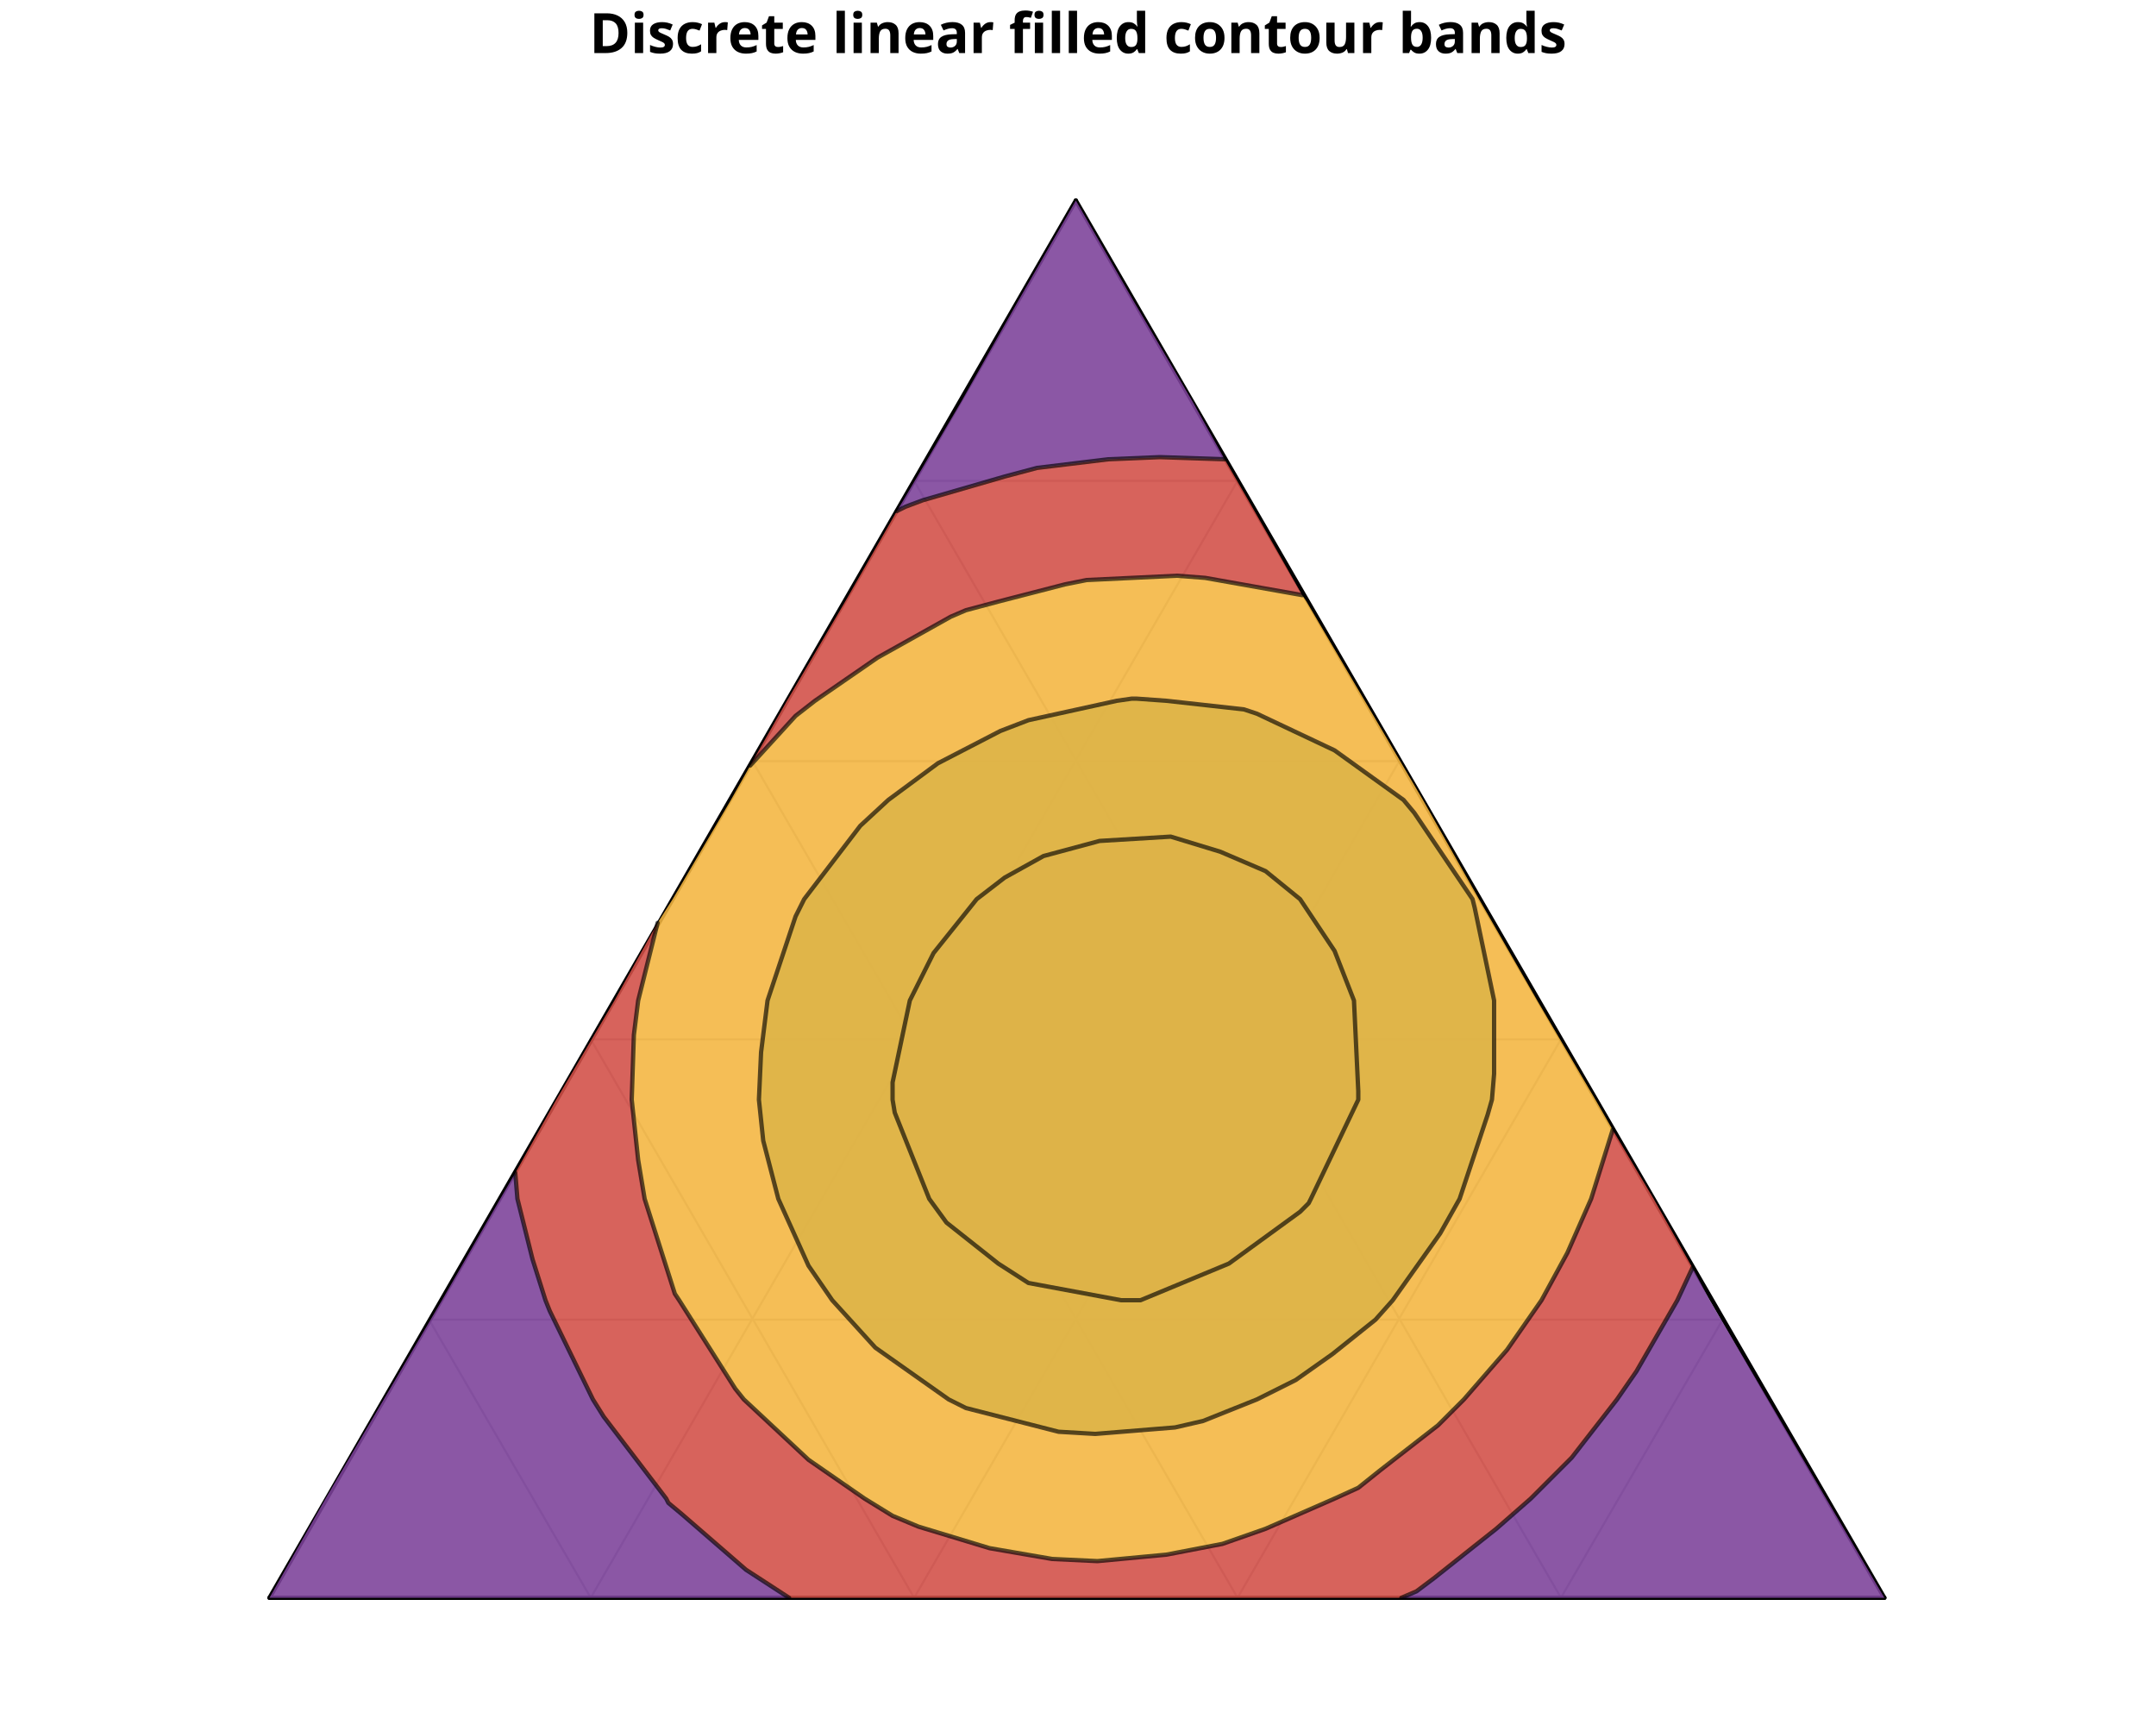
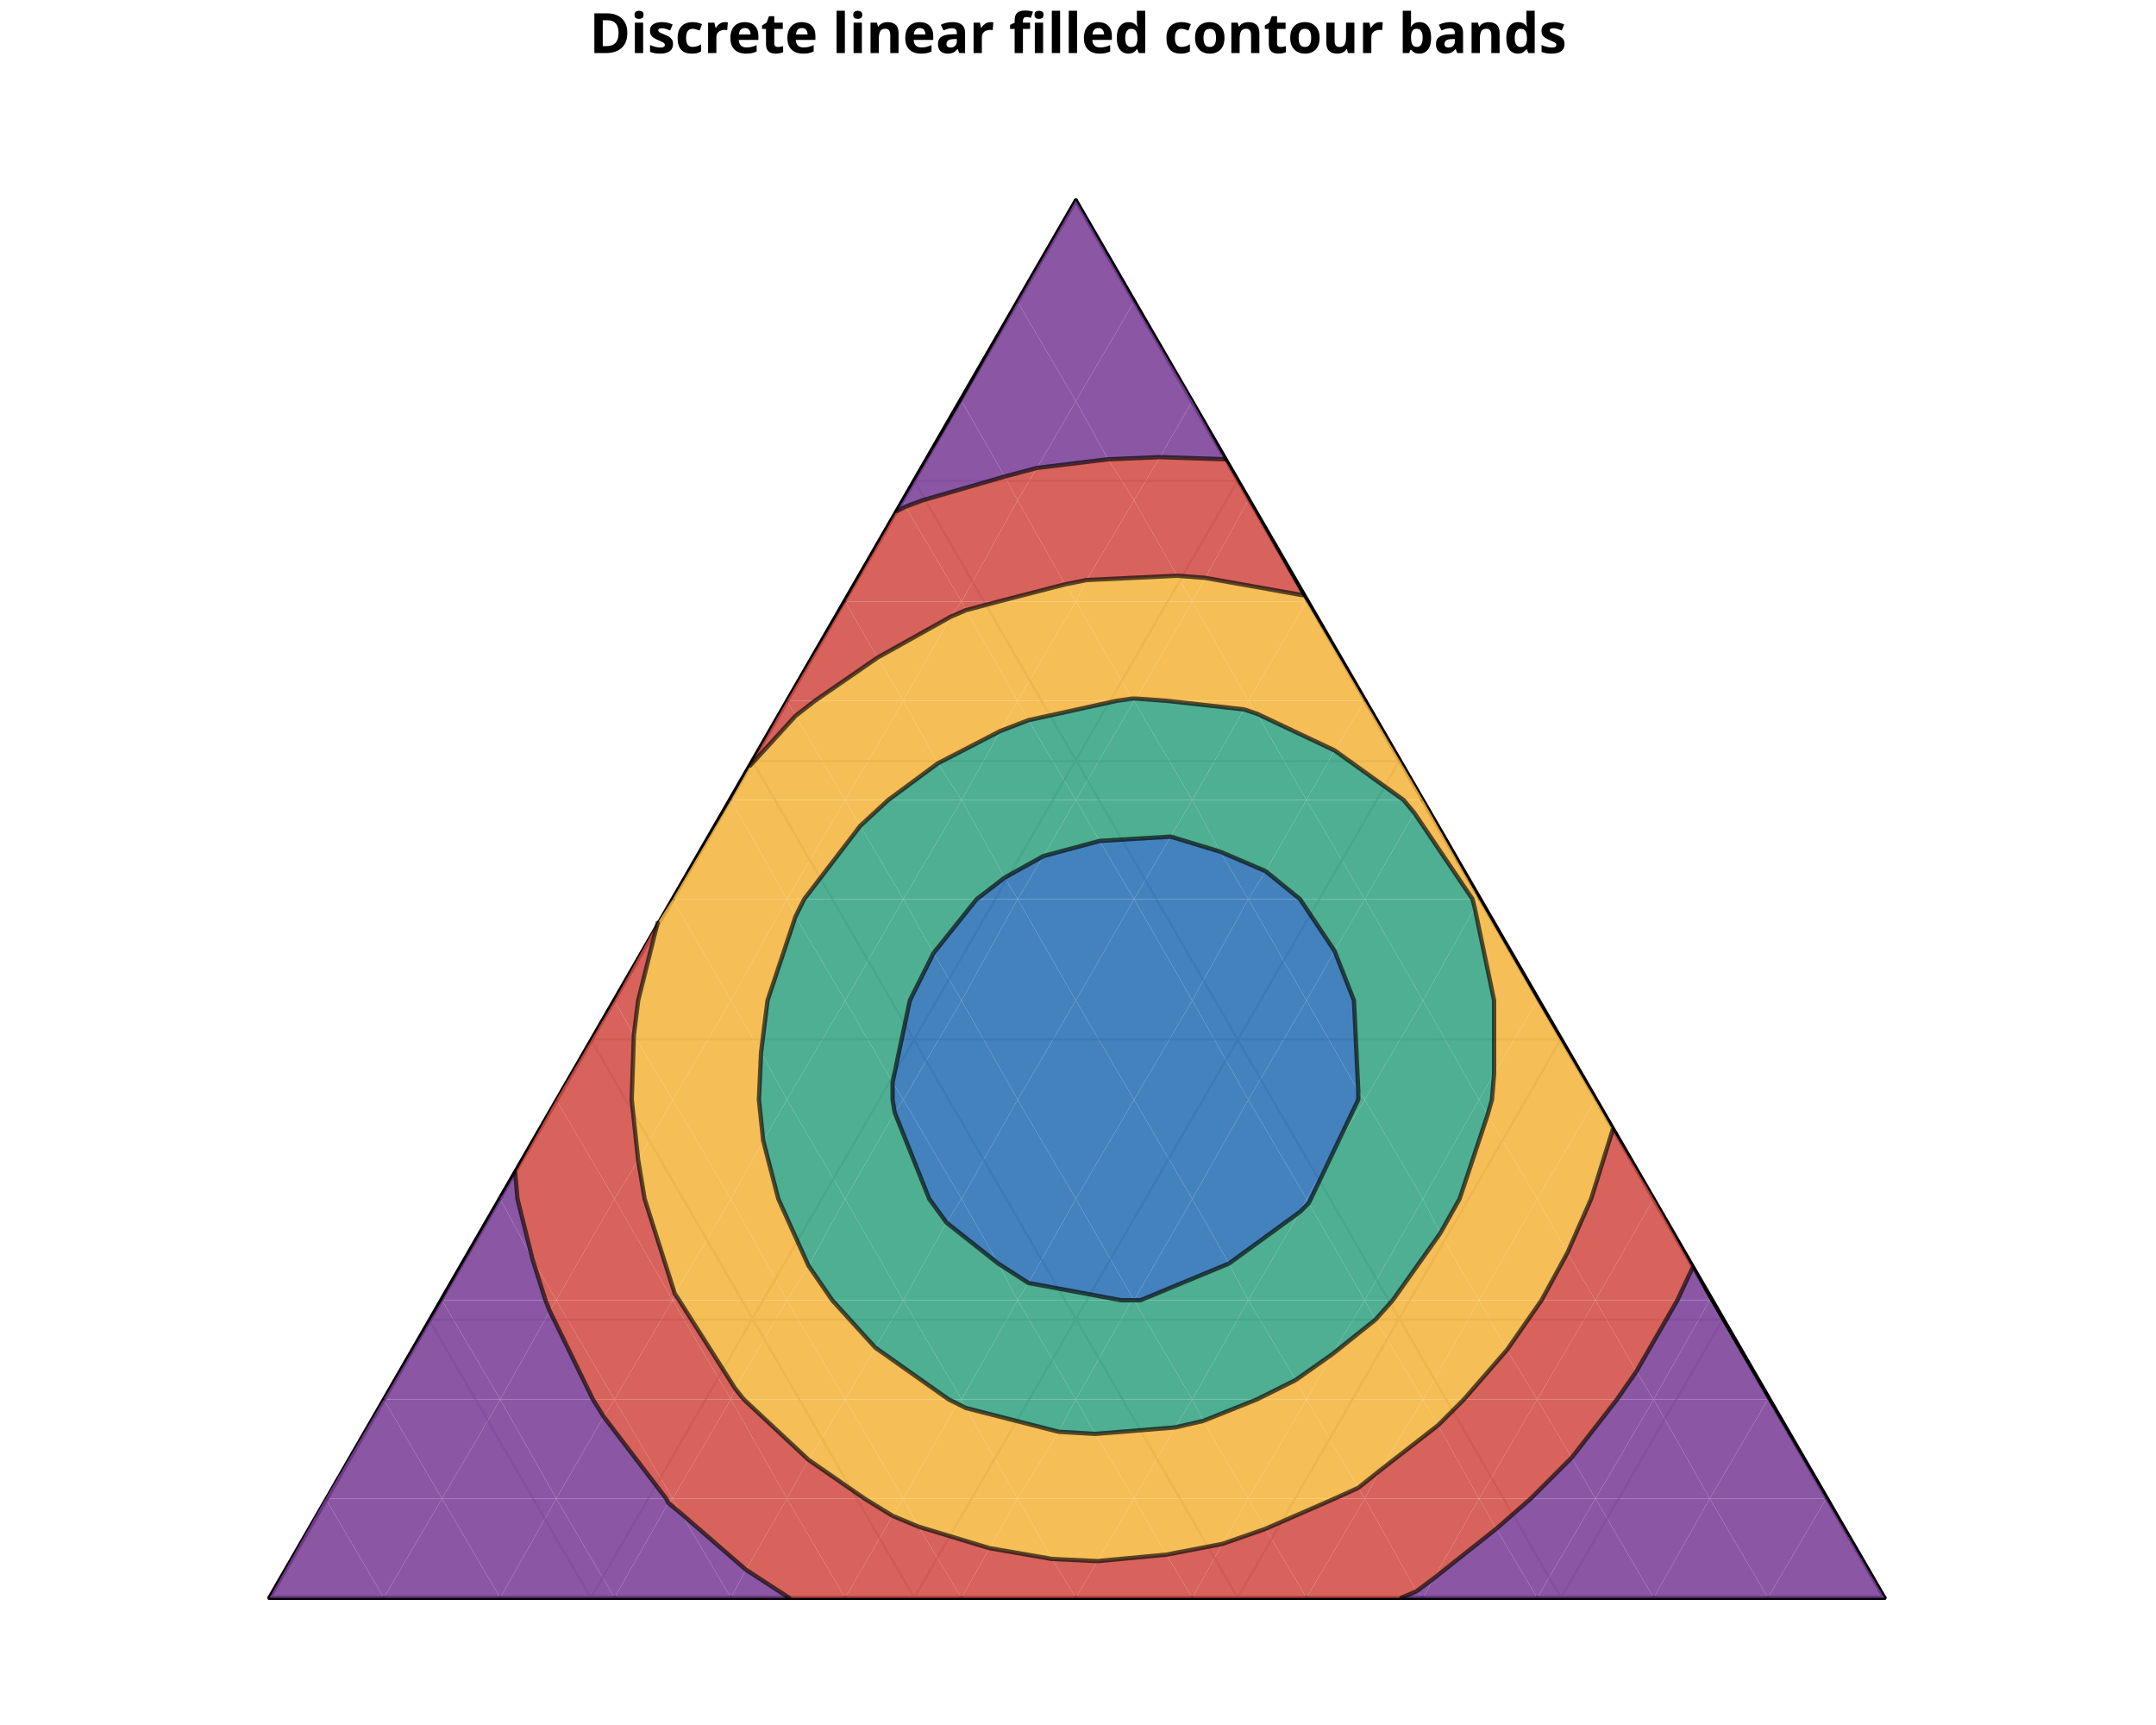
<svg xmlns="http://www.w3.org/2000/svg" width="1000" height="800" viewBox="0 0 1000 800">
  <g id="ternary-geometry" shape-rendering="geometricPrecision" stroke-linecap="round" stroke-linejoin="round">
    <rect x="0" y="0" width="1000" height="800" opacity="1" fill="#FFFFFF" stroke="none" />
    <polyline fill="none" opacity="1" stroke="#B9BEC6" stroke-width="1" points="199,612 799,612 " />
    <polyline fill="none" opacity="1" stroke="#B9BEC6" stroke-width="1" points="274,482 724,482 " />
    <polyline fill="none" opacity="1" stroke="#B9BEC6" stroke-width="1" points="349,353 649,353 " />
    <polyline fill="none" opacity="1" stroke="#B9BEC6" stroke-width="1" points="424,223 574,223 " />
    <polyline fill="none" opacity="1" stroke="#B9BEC6" stroke-width="1" points="424,223 724,741 " />
    <polyline fill="none" opacity="1" stroke="#B9BEC6" stroke-width="1" points="349,353 574,741 " />
    <polyline fill="none" opacity="1" stroke="#B9BEC6" stroke-width="1" points="274,482 424,741 " />
    <polyline fill="none" opacity="1" stroke="#B9BEC6" stroke-width="1" points="199,612 274,741 " />
    <polyline fill="none" opacity="1" stroke="#B9BEC6" stroke-width="1" points="574,223 274,741 " />
    <polyline fill="none" opacity="1" stroke="#B9BEC6" stroke-width="1" points="649,353 424,741 " />
    <polyline fill="none" opacity="1" stroke="#B9BEC6" stroke-width="1" points="724,482 574,741 " />
    <polyline fill="none" opacity="1" stroke="#B9BEC6" stroke-width="1" points="799,612 724,741 " />
    <polyline fill="none" opacity="1" stroke="#000000" stroke-width="2" points="125,741 874,741 " />
    <polyline fill="none" opacity="1" stroke="#000000" stroke-width="2" points="874,741 499,93 " />
    <polyline fill="none" opacity="1" stroke="#000000" stroke-width="2" points="499,93 125,741 " />
-     <polygon opacity="0.88" fill="#2B71B4" points="525,603 526,603 529,603 570,586 603,562 607,558 608,556 619,533 630,510 630,506 628,464 619,441 603,417 587,404 566,395 543,388 510,390 484,397 466,407 453,417 433,442 422,464 414,502 414,510 415,516 431,556 439,567 463,586 477,595 520,603 " />
-     <polygon opacity="0.88" fill="#38A484" points="508,665 545,662 558,659 583,649 601,640 618,628 638,612 646,603 668,572 677,556 690,517 692,510 693,498 693,464 684,421 683,417 656,377 651,371 619,348 583,331 577,329 541,325 527,324 525,324 518,325 477,334 464,339 435,354 412,371 399,383 373,417 369,425 356,464 353,488 352,510 354,529 361,556 375,587 386,603 406,625 440,649 444,651 448,653 491,664 " />
-     <polygon opacity="0.88" fill="#F4B53F" points="509,724 541,721 567,716 587,709 619,695 630,690 640,682 667,661 679,649 699,626 715,603 727,581 738,556 748,524 740,510 713,464 686,417 660,371 633,325 606,279 604,276 559,268 546,267 504,269 494,271 463,279 448,283 441,286 407,305 378,325 369,332 348,355 339,371 312,417 305,428 296,464 294,480 293,510 296,538 299,556 313,600 315,603 341,644 345,649 375,677 401,695 414,703 426,708 459,718 488,723 " />
-     <polygon opacity="0.88" fill="#D24E46" points="650,741 657,738 665,732 694,709 710,695 729,676 750,649 759,636 778,603 785,588 767,556 748,524 738,556 727,581 715,603 699,626 679,649 667,661 640,682 630,690 619,695 587,709 567,716 541,721 509,724 488,723 459,718 426,708 414,703 401,695 375,677 345,649 341,644 315,603 313,600 299,556 296,538 293,510 294,480 296,464 305,428 285,464 258,510 239,544 240,556 247,584 253,603 255,608 275,649 280,657 309,695 310,697 316,702 346,728 366,741 392,741 446,741 499,741 553,741 606,741 " />
-     <polygon opacity="0.88" fill="#D24E46" points="348,355 369,332 378,325 407,305 441,286 448,283 463,279 494,271 504,269 546,267 559,268 604,276 579,232 568,213 538,212 514,213 481,217 466,221 428,232 420,235 416,237 392,279 365,325 " />
-     <polygon opacity="0.88" fill="#7C4199" points="874,741 847,695 820,649 793,603 785,588 778,603 759,636 750,649 729,676 710,695 694,709 665,732 657,738 650,741 660,741 713,741 767,741 820,741 " />
-     <polygon opacity="0.88" fill="#7C4199" points="366,741 346,728 316,702 310,697 309,695 280,657 275,649 255,608 253,603 247,584 240,556 239,544 232,556 205,603 178,649 151,695 125,741 178,741 232,741 285,741 339,741 " />
-     <polygon opacity="0.88" fill="#7C4199" points="416,237 420,235 428,232 466,221 481,217 514,213 538,212 568,213 553,186 526,140 499,93 472,140 446,186 419,232 " />
+     <polygon opacity="0.88" fill="#2B71B4" points="529,603 526,603 526,603 " />
+     <polygon opacity="0.88" fill="#2B71B4" points="526,603 526,603 525,603 " />
+     <polygon opacity="0.88" fill="#2B71B4" points="525,603 526,603 520,603 " />
+     <polygon opacity="0.88" fill="#2B71B4" points="608,556 606,556 607,558 " />
+     <polygon opacity="0.88" fill="#2B71B4" points="607,558 606,556 603,562 " />
+     <polygon opacity="0.88" fill="#2B71B4" points="603,562 606,556 553,556 570,586 " />
+     <polygon opacity="0.88" fill="#2B71B4" points="529,603 570,586 553,556 526,603 " />
+     <polygon opacity="0.88" fill="#2B71B4" points="553,556 499,556 526,603 " />
+     <polygon opacity="0.88" fill="#2B71B4" points="520,603 526,603 499,556 477,595 " />
+     <polygon opacity="0.88" fill="#2B71B4" points="477,595 499,556 446,556 463,586 " />
+     <polygon opacity="0.88" fill="#2B71B4" points="463,586 446,556 439,567 " />
+     <polygon opacity="0.88" fill="#2B71B4" points="439,567 446,556 431,556 " />
+     <polygon opacity="0.88" fill="#2B71B4" points="608,556 619,533 606,556 " />
+     <polygon opacity="0.88" fill="#2B71B4" points="619,533 630,510 579,510 606,556 " />
+     <polygon opacity="0.88" fill="#2B71B4" points="606,556 579,510 553,556 " />
+     <polygon opacity="0.88" fill="#2B71B4" points="579,510 526,510 553,556 " />
+     <polygon opacity="0.88" fill="#2B71B4" points="553,556 526,510 499,556 " />
+     <polygon opacity="0.88" fill="#2B71B4" points="526,510 472,510 499,556 " />
+     <polygon opacity="0.88" fill="#2B71B4" points="499,556 472,510 446,556 " />
+     <polygon opacity="0.88" fill="#2B71B4" points="472,510 419,510 446,556 " />
+     <polygon opacity="0.88" fill="#2B71B4" points="431,556 446,556 419,510 415,516 " />
+     <polygon opacity="0.88" fill="#2B71B4" points="415,516 419,510 414,510 " />
+     <polygon opacity="0.88" fill="#2B71B4" points="628,464 606,464 630,506 " />
+     <polygon opacity="0.88" fill="#2B71B4" points="630,510 630,506 606,464 579,510 " />
+     <polygon opacity="0.88" fill="#2B71B4" points="606,464 553,464 579,510 " />
+     <polygon opacity="0.88" fill="#2B71B4" points="579,510 553,464 526,510 " />
+     <polygon opacity="0.88" fill="#2B71B4" points="553,464 499,464 526,510 " />
+     <polygon opacity="0.88" fill="#2B71B4" points="526,510 499,464 472,510 " />
+     <polygon opacity="0.88" fill="#2B71B4" points="499,464 446,464 472,510 " />
+     <polygon opacity="0.88" fill="#2B71B4" points="472,510 446,464 419,510 " />
+     <polygon opacity="0.88" fill="#2B71B4" points="446,464 422,464 414,502 419,510 " />
+     <polygon opacity="0.88" fill="#2B71B4" points="414,510 419,510 414,502 " />
+     <polygon opacity="0.88" fill="#2B71B4" points="628,464 619,441 606,464 " />
+     <polygon opacity="0.88" fill="#2B71B4" points="619,441 603,417 579,417 606,464 " />
+     <polygon opacity="0.88" fill="#2B71B4" points="606,464 579,417 553,464 " />
+     <polygon opacity="0.88" fill="#2B71B4" points="579,417 526,417 553,464 " />
+     <polygon opacity="0.88" fill="#2B71B4" points="553,464 526,417 499,464 " />
+     <polygon opacity="0.88" fill="#2B71B4" points="526,417 472,417 499,464 " />
+     <polygon opacity="0.88" fill="#2B71B4" points="499,464 472,417 446,464 " />
+     <polygon opacity="0.88" fill="#2B71B4" points="472,417 453,417 433,442 446,464 " />
+     <polygon opacity="0.88" fill="#2B71B4" points="422,464 446,464 433,442 " />
+     <polygon opacity="0.88" fill="#2B71B4" points="603,417 587,404 579,417 " />
+     <polygon opacity="0.88" fill="#2B71B4" points="587,404 566,395 579,417 " />
+     <polygon opacity="0.88" fill="#2B71B4" points="579,417 566,395 543,388 526,417 " />
+     <polygon opacity="0.88" fill="#2B71B4" points="543,388 510,390 526,417 " />
+     <polygon opacity="0.88" fill="#2B71B4" points="526,417 510,390 484,397 472,417 " />
+     <polygon opacity="0.88" fill="#2B71B4" points="484,397 466,407 472,417 " />
+     <polygon opacity="0.88" fill="#2B71B4" points="453,417 472,417 466,407 " />
+     <polygon opacity="0.88" fill="#38A484" points="583,649 553,649 558,659 " />
+     <polygon opacity="0.88" fill="#38A484" points="558,659 553,649 545,662 " />
+     <polygon opacity="0.88" fill="#38A484" points="545,662 553,649 499,649 508,665 " />
+     <polygon opacity="0.88" fill="#38A484" points="508,665 499,649 491,664 " />
+     <polygon opacity="0.88" fill="#38A484" points="491,664 499,649 446,649 448,653 " />
+     <polygon opacity="0.88" fill="#38A484" points="448,653 446,649 444,651 " />
+     <polygon opacity="0.88" fill="#38A484" points="444,651 446,649 440,649 " />
+     <polygon opacity="0.88" fill="#38A484" points="646,603 633,603 638,612 " />
+     <polygon opacity="0.88" fill="#38A484" points="638,612 633,603 618,628 " />
+     <polygon opacity="0.88" fill="#38A484" points="618,628 633,603 579,603 601,640 " />
+     <polygon opacity="0.88" fill="#38A484" points="583,649 601,640 579,603 553,649 " />
+     <polygon opacity="0.88" fill="#38A484" points="579,603 529,603 526,603 553,649 " />
+     <polygon opacity="0.88" fill="#38A484" points="553,649 526,603 525,603 499,649 " />
+     <polygon opacity="0.88" fill="#38A484" points="525,603 520,603 472,603 499,649 " />
+     <polygon opacity="0.88" fill="#38A484" points="499,649 472,603 446,649 " />
+     <polygon opacity="0.88" fill="#38A484" points="472,603 419,603 446,649 " />
+     <polygon opacity="0.88" fill="#38A484" points="440,649 446,649 419,603 406,625 " />
+     <polygon opacity="0.88" fill="#38A484" points="406,625 419,603 386,603 " />
+     <polygon opacity="0.88" fill="#38A484" points="677,556 660,556 668,572 " />
+     <polygon opacity="0.88" fill="#38A484" points="646,603 668,572 660,556 633,603 " />
+     <polygon opacity="0.88" fill="#38A484" points="660,556 608,556 607,558 633,603 " />
+     <polygon opacity="0.88" fill="#38A484" points="633,603 607,558 603,562 579,603 " />
+     <polygon opacity="0.88" fill="#38A484" points="603,562 570,586 579,603 " />
+     <polygon opacity="0.88" fill="#38A484" points="529,603 579,603 570,586 " />
+     <polygon opacity="0.88" fill="#38A484" points="520,603 477,595 472,603 " />
+     <polygon opacity="0.88" fill="#38A484" points="477,595 463,586 472,603 " />
+     <polygon opacity="0.88" fill="#38A484" points="472,603 463,586 439,567 419,603 " />
+     <polygon opacity="0.88" fill="#38A484" points="439,567 431,556 392,556 419,603 " />
+     <polygon opacity="0.88" fill="#38A484" points="386,603 419,603 392,556 375,587 " />
+     <polygon opacity="0.88" fill="#38A484" points="375,587 392,556 361,556 " />
+     <polygon opacity="0.88" fill="#38A484" points="692,510 686,510 690,517 " />
+     <polygon opacity="0.88" fill="#38A484" points="677,556 690,517 686,510 660,556 " />
+     <polygon opacity="0.88" fill="#38A484" points="686,510 633,510 660,556 " />
+     <polygon opacity="0.88" fill="#38A484" points="608,556 660,556 633,510 619,533 " />
+     <polygon opacity="0.88" fill="#38A484" points="619,533 633,510 630,510 " />
+     <polygon opacity="0.88" fill="#38A484" points="431,556 415,516 392,556 " />
+     <polygon opacity="0.88" fill="#38A484" points="415,516 414,510 365,510 392,556 " />
+     <polygon opacity="0.88" fill="#38A484" points="361,556 392,556 365,510 354,529 " />
+     <polygon opacity="0.88" fill="#38A484" points="354,529 365,510 352,510 " />
+     <polygon opacity="0.88" fill="#38A484" points="692,510 693,498 686,510 " />
+     <polygon opacity="0.88" fill="#38A484" points="693,498 693,464 660,464 686,510 " />
+     <polygon opacity="0.88" fill="#38A484" points="686,510 660,464 633,510 " />
+     <polygon opacity="0.88" fill="#38A484" points="660,464 628,464 630,506 633,510 " />
+     <polygon opacity="0.88" fill="#38A484" points="630,510 633,510 630,506 " />
+     <polygon opacity="0.88" fill="#38A484" points="422,464 392,464 414,502 " />
+     <polygon opacity="0.88" fill="#38A484" points="414,510 414,502 392,464 365,510 " />
+     <polygon opacity="0.88" fill="#38A484" points="392,464 356,464 353,488 365,510 " />
+     <polygon opacity="0.88" fill="#38A484" points="352,510 365,510 353,488 " />
+     <polygon opacity="0.88" fill="#38A484" points="693,464 684,421 660,464 " />
+     <polygon opacity="0.88" fill="#38A484" points="684,421 683,417 633,417 660,464 " />
+     <polygon opacity="0.88" fill="#38A484" points="628,464 660,464 633,417 619,441 " />
+     <polygon opacity="0.88" fill="#38A484" points="619,441 633,417 603,417 " />
+     <polygon opacity="0.88" fill="#38A484" points="453,417 419,417 433,442 " />
+     <polygon opacity="0.88" fill="#38A484" points="422,464 433,442 419,417 392,464 " />
+     <polygon opacity="0.88" fill="#38A484" points="419,417 373,417 369,425 392,464 " />
+     <polygon opacity="0.88" fill="#38A484" points="356,464 392,464 369,425 " />
+     <polygon opacity="0.88" fill="#38A484" points="683,417 656,377 633,417 " />
+     <polygon opacity="0.88" fill="#38A484" points="656,377 651,371 606,371 633,417 " />
+     <polygon opacity="0.88" fill="#38A484" points="603,417 633,417 606,371 587,404 " />
+     <polygon opacity="0.88" fill="#38A484" points="587,404 606,371 553,371 566,395 " />
+     <polygon opacity="0.88" fill="#38A484" points="566,395 553,371 543,388 " />
+     <polygon opacity="0.88" fill="#38A484" points="543,388 553,371 499,371 510,390 " />
+     <polygon opacity="0.88" fill="#38A484" points="510,390 499,371 484,397 " />
+     <polygon opacity="0.88" fill="#38A484" points="484,397 499,371 446,371 466,407 " />
+     <polygon opacity="0.88" fill="#38A484" points="453,417 466,407 446,371 419,417 " />
+     <polygon opacity="0.88" fill="#38A484" points="446,371 412,371 399,383 419,417 " />
+     <polygon opacity="0.88" fill="#38A484" points="373,417 419,417 399,383 " />
+     <polygon opacity="0.88" fill="#38A484" points="651,371 619,348 606,371 " />
+     <polygon opacity="0.88" fill="#38A484" points="619,348 583,331 606,371 " />
+     <polygon opacity="0.88" fill="#38A484" points="606,371 583,331 577,329 553,371 " />
+     <polygon opacity="0.88" fill="#38A484" points="577,329 541,325 526,325 553,371 " />
+     <polygon opacity="0.88" fill="#38A484" points="553,371 526,325 499,371 " />
+     <polygon opacity="0.88" fill="#38A484" points="526,325 518,325 477,334 499,371 " />
+     <polygon opacity="0.88" fill="#38A484" points="499,371 477,334 464,339 446,371 " />
+     <polygon opacity="0.88" fill="#38A484" points="464,339 435,354 446,371 " />
+     <polygon opacity="0.88" fill="#38A484" points="412,371 446,371 435,354 " />
+     <polygon opacity="0.88" fill="#38A484" points="541,325 527,324 526,325 " />
+     <polygon opacity="0.88" fill="#38A484" points="527,324 525,324 526,325 " />
+     <polygon opacity="0.88" fill="#38A484" points="518,325 526,325 525,324 " />
+     <polygon opacity="0.88" fill="#F4B53F" points="619,695 579,695 587,709 " />
+     <polygon opacity="0.88" fill="#F4B53F" points="587,709 579,695 567,716 " />
+     <polygon opacity="0.88" fill="#F4B53F" points="567,716 579,695 526,695 541,721 " />
+     <polygon opacity="0.88" fill="#F4B53F" points="541,721 526,695 509,724 " />
+     <polygon opacity="0.88" fill="#F4B53F" points="509,724 526,695 472,695 488,723 " />
+     <polygon opacity="0.88" fill="#F4B53F" points="488,723 472,695 459,718 " />
+     <polygon opacity="0.88" fill="#F4B53F" points="459,718 472,695 419,695 426,708 " />
+     <polygon opacity="0.88" fill="#F4B53F" points="426,708 419,695 414,703 " />
+     <polygon opacity="0.88" fill="#F4B53F" points="414,703 419,695 401,695 " />
+     <polygon opacity="0.88" fill="#F4B53F" points="679,649 660,649 667,661 " />
+     <polygon opacity="0.88" fill="#F4B53F" points="667,661 660,649 640,682 " />
+     <polygon opacity="0.88" fill="#F4B53F" points="640,682 660,649 606,649 630,690 " />
+     <polygon opacity="0.88" fill="#F4B53F" points="619,695 630,690 606,649 579,695 " />
+     <polygon opacity="0.88" fill="#F4B53F" points="606,649 583,649 558,659 579,695 " />
+     <polygon opacity="0.88" fill="#F4B53F" points="579,695 558,659 545,662 526,695 " />
+     <polygon opacity="0.88" fill="#F4B53F" points="545,662 508,665 526,695 " />
+     <polygon opacity="0.88" fill="#F4B53F" points="526,695 508,665 491,664 472,695 " />
+     <polygon opacity="0.88" fill="#F4B53F" points="491,664 448,653 472,695 " />
+     <polygon opacity="0.88" fill="#F4B53F" points="472,695 448,653 444,651 419,695 " />
+     <polygon opacity="0.88" fill="#F4B53F" points="444,651 440,649 392,649 419,695 " />
+     <polygon opacity="0.88" fill="#F4B53F" points="401,695 419,695 392,649 375,677 " />
+     <polygon opacity="0.88" fill="#F4B53F" points="375,677 392,649 345,649 " />
+     <polygon opacity="0.88" fill="#F4B53F" points="715,603 686,603 699,626 " />
+     <polygon opacity="0.88" fill="#F4B53F" points="679,649 699,626 686,603 660,649 " />
+     <polygon opacity="0.88" fill="#F4B53F" points="686,603 646,603 638,612 660,649 " />
+     <polygon opacity="0.88" fill="#F4B53F" points="660,649 638,612 618,628 606,649 " />
+     <polygon opacity="0.88" fill="#F4B53F" points="618,628 601,640 606,649 " />
+     <polygon opacity="0.88" fill="#F4B53F" points="583,649 606,649 601,640 " />
+     <polygon opacity="0.88" fill="#F4B53F" points="440,649 406,625 392,649 " />
+     <polygon opacity="0.88" fill="#F4B53F" points="406,625 386,603 365,603 392,649 " />
+     <polygon opacity="0.88" fill="#F4B53F" points="345,649 392,649 365,603 341,644 " />
+     <polygon opacity="0.88" fill="#F4B53F" points="341,644 365,603 315,603 " />
+     <polygon opacity="0.88" fill="#F4B53F" points="738,556 713,556 727,581 " />
+     <polygon opacity="0.88" fill="#F4B53F" points="715,603 727,581 713,556 686,603 " />
+     <polygon opacity="0.88" fill="#F4B53F" points="713,556 677,556 668,572 686,603 " />
+     <polygon opacity="0.88" fill="#F4B53F" points="646,603 686,603 668,572 " />
+     <polygon opacity="0.88" fill="#F4B53F" points="386,603 375,587 365,603 " />
+     <polygon opacity="0.88" fill="#F4B53F" points="375,587 361,556 339,556 365,603 " />
+     <polygon opacity="0.88" fill="#F4B53F" points="315,603 365,603 339,556 313,600 " />
+     <polygon opacity="0.88" fill="#F4B53F" points="313,600 339,556 299,556 " />
+     <polygon opacity="0.88" fill="#F4B53F" points="738,556 748,524 740,510 713,556 " />
+     <polygon opacity="0.88" fill="#F4B53F" points="740,510 692,510 690,517 713,556 " />
+     <polygon opacity="0.88" fill="#F4B53F" points="677,556 713,556 690,517 " />
+     <polygon opacity="0.88" fill="#F4B53F" points="361,556 354,529 339,556 " />
+     <polygon opacity="0.88" fill="#F4B53F" points="354,529 352,510 312,510 339,556 " />
+     <polygon opacity="0.88" fill="#F4B53F" points="299,556 339,556 312,510 296,538 " />
+     <polygon opacity="0.88" fill="#F4B53F" points="296,538 312,510 293,510 " />
+     <polygon opacity="0.88" fill="#F4B53F" points="692,510 740,510 713,464 693,498 " />
+     <polygon opacity="0.88" fill="#F4B53F" points="693,498 713,464 693,464 " />
+     <polygon opacity="0.88" fill="#F4B53F" points="356,464 339,464 353,488 " />
+     <polygon opacity="0.88" fill="#F4B53F" points="352,510 353,488 339,464 312,510 " />
+     <polygon opacity="0.88" fill="#F4B53F" points="339,464 296,464 294,480 312,510 " />
+     <polygon opacity="0.88" fill="#F4B53F" points="293,510 312,510 294,480 " />
+     <polygon opacity="0.88" fill="#F4B53F" points="693,464 713,464 686,417 684,421 " />
+     <polygon opacity="0.88" fill="#F4B53F" points="684,421 686,417 683,417 " />
+     <polygon opacity="0.88" fill="#F4B53F" points="373,417 365,417 369,425 " />
+     <polygon opacity="0.88" fill="#F4B53F" points="356,464 369,425 365,417 339,464 " />
+     <polygon opacity="0.88" fill="#F4B53F" points="365,417 312,417 339,464 " />
+     <polygon opacity="0.88" fill="#F4B53F" points="296,464 339,464 312,417 305,428 " />
+     <polygon opacity="0.88" fill="#F4B53F" points="683,417 686,417 660,371 656,377 " />
+     <polygon opacity="0.88" fill="#F4B53F" points="656,377 660,371 651,371 " />
+     <polygon opacity="0.88" fill="#F4B53F" points="412,371 392,371 399,383 " />
+     <polygon opacity="0.88" fill="#F4B53F" points="373,417 399,383 392,371 365,417 " />
+     <polygon opacity="0.88" fill="#F4B53F" points="392,371 339,371 365,417 " />
+     <polygon opacity="0.88" fill="#F4B53F" points="365,417 339,371 312,417 " />
+     <polygon opacity="0.88" fill="#F4B53F" points="651,371 660,371 633,325 619,348 " />
+     <polygon opacity="0.88" fill="#F4B53F" points="619,348 633,325 579,325 583,331 " />
+     <polygon opacity="0.88" fill="#F4B53F" points="583,331 579,325 577,329 " />
+     <polygon opacity="0.88" fill="#F4B53F" points="577,329 579,325 541,325 " />
+     <polygon opacity="0.88" fill="#F4B53F" points="518,325 472,325 477,334 " />
+     <polygon opacity="0.88" fill="#F4B53F" points="477,334 472,325 464,339 " />
+     <polygon opacity="0.88" fill="#F4B53F" points="464,339 472,325 419,325 435,354 " />
+     <polygon opacity="0.88" fill="#F4B53F" points="412,371 435,354 419,325 392,371 " />
+     <polygon opacity="0.88" fill="#F4B53F" points="419,325 378,325 369,332 392,371 " />
+     <polygon opacity="0.88" fill="#F4B53F" points="392,371 369,332 348,355 339,371 " />
+     <polygon opacity="0.88" fill="#F4B53F" points="633,325 606,279 579,325 " />
+     <polygon opacity="0.88" fill="#F4B53F" points="606,279 553,279 579,325 " />
+     <polygon opacity="0.88" fill="#F4B53F" points="541,325 579,325 553,279 527,324 " />
+     <polygon opacity="0.88" fill="#F4B53F" points="527,324 553,279 499,279 525,324 " />
+     <polygon opacity="0.88" fill="#F4B53F" points="518,325 525,324 499,279 472,325 " />
+     <polygon opacity="0.88" fill="#F4B53F" points="499,279 463,279 448,283 472,325 " />
+     <polygon opacity="0.88" fill="#F4B53F" points="472,325 448,283 441,286 419,325 " />
+     <polygon opacity="0.88" fill="#F4B53F" points="441,286 407,305 419,325 " />
+     <polygon opacity="0.88" fill="#F4B53F" points="378,325 419,325 407,305 " />
+     <polygon opacity="0.88" fill="#F4B53F" points="606,279 604,276 559,268 553,279 " />
+     <polygon opacity="0.88" fill="#F4B53F" points="559,268 546,267 553,279 " />
+     <polygon opacity="0.88" fill="#F4B53F" points="553,279 546,267 504,269 499,279 " />
+     <polygon opacity="0.88" fill="#F4B53F" points="504,269 494,271 499,279 " />
+     <polygon opacity="0.88" fill="#F4B53F" points="463,279 499,279 494,271 " />
+     <polygon opacity="0.88" fill="#D24E46" points="710,695 686,695 694,709 " />
+     <polygon opacity="0.88" fill="#D24E46" points="694,709 686,695 665,732 " />
+     <polygon opacity="0.88" fill="#D24E46" points="665,732 686,695 633,695 657,738 " />
+     <polygon opacity="0.88" fill="#D24E46" points="650,741 657,738 633,695 606,741 " />
+     <polygon opacity="0.88" fill="#D24E46" points="633,695 619,695 587,709 606,741 " />
+     <polygon opacity="0.88" fill="#D24E46" points="606,741 587,709 567,716 553,741 " />
+     <polygon opacity="0.88" fill="#D24E46" points="567,716 541,721 553,741 " />
+     <polygon opacity="0.88" fill="#D24E46" points="553,741 541,721 509,724 499,741 " />
+     <polygon opacity="0.88" fill="#D24E46" points="509,724 488,723 499,741 " />
+     <polygon opacity="0.88" fill="#D24E46" points="499,741 488,723 459,718 446,741 " />
+     <polygon opacity="0.88" fill="#D24E46" points="459,718 426,708 446,741 " />
+     <polygon opacity="0.88" fill="#D24E46" points="446,741 426,708 414,703 392,741 " />
+     <polygon opacity="0.88" fill="#D24E46" points="414,703 401,695 365,695 392,741 " />
+     <polygon opacity="0.88" fill="#D24E46" points="366,741 392,741 365,695 346,728 " />
+     <polygon opacity="0.88" fill="#D24E46" points="346,728 365,695 312,695 316,702 " />
+     <polygon opacity="0.88" fill="#D24E46" points="316,702 312,695 310,697 " />
+     <polygon opacity="0.88" fill="#D24E46" points="310,697 312,695 309,695 " />
+     <polygon opacity="0.88" fill="#D24E46" points="750,649 713,649 729,676 " />
+     <polygon opacity="0.88" fill="#D24E46" points="710,695 729,676 713,649 686,695 " />
+     <polygon opacity="0.88" fill="#D24E46" points="713,649 679,649 667,661 686,695 " />
+     <polygon opacity="0.88" fill="#D24E46" points="686,695 667,661 640,682 633,695 " />
+     <polygon opacity="0.88" fill="#D24E46" points="640,682 630,690 633,695 " />
+     <polygon opacity="0.88" fill="#D24E46" points="619,695 633,695 630,690 " />
+     <polygon opacity="0.88" fill="#D24E46" points="401,695 375,677 365,695 " />
+     <polygon opacity="0.88" fill="#D24E46" points="375,677 345,649 339,649 365,695 " />
+     <polygon opacity="0.88" fill="#D24E46" points="365,695 339,649 312,695 " />
+     <polygon opacity="0.88" fill="#D24E46" points="339,649 285,649 312,695 " />
+     <polygon opacity="0.88" fill="#D24E46" points="309,695 312,695 285,649 280,657 " />
+     <polygon opacity="0.88" fill="#D24E46" points="280,657 285,649 275,649 " />
+     <polygon opacity="0.88" fill="#D24E46" points="778,603 740,603 759,636 " />
+     <polygon opacity="0.88" fill="#D24E46" points="750,649 759,636 740,603 713,649 " />
+     <polygon opacity="0.88" fill="#D24E46" points="740,603 715,603 699,626 713,649 " />
+     <polygon opacity="0.88" fill="#D24E46" points="679,649 713,649 699,626 " />
+     <polygon opacity="0.88" fill="#D24E46" points="345,649 341,644 339,649 " />
+     <polygon opacity="0.88" fill="#D24E46" points="341,644 315,603 312,603 339,649 " />
+     <polygon opacity="0.88" fill="#D24E46" points="339,649 312,603 285,649 " />
+     <polygon opacity="0.88" fill="#D24E46" points="312,603 258,603 285,649 " />
+     <polygon opacity="0.88" fill="#D24E46" points="275,649 285,649 258,603 255,608 " />
+     <polygon opacity="0.88" fill="#D24E46" points="255,608 258,603 253,603 " />
+     <polygon opacity="0.88" fill="#D24E46" points="778,603 785,588 767,556 740,603 " />
+     <polygon opacity="0.88" fill="#D24E46" points="767,556 738,556 727,581 740,603 " />
+     <polygon opacity="0.88" fill="#D24E46" points="715,603 740,603 727,581 " />
+     <polygon opacity="0.88" fill="#D24E46" points="315,603 313,600 312,603 " />
+     <polygon opacity="0.88" fill="#D24E46" points="313,600 299,556 285,556 312,603 " />
+     <polygon opacity="0.88" fill="#D24E46" points="312,603 285,556 258,603 " />
+     <polygon opacity="0.88" fill="#D24E46" points="285,556 240,556 247,584 258,603 " />
+     <polygon opacity="0.88" fill="#D24E46" points="253,603 258,603 247,584 " />
+     <polygon opacity="0.88" fill="#D24E46" points="738,556 767,556 748,524 " />
+     <polygon opacity="0.88" fill="#D24E46" points="299,556 296,538 285,556 " />
+     <polygon opacity="0.88" fill="#D24E46" points="296,538 293,510 258,510 285,556 " />
+     <polygon opacity="0.88" fill="#D24E46" points="240,556 285,556 258,510 239,544 " />
+     <polygon opacity="0.88" fill="#D24E46" points="296,464 285,464 294,480 " />
+     <polygon opacity="0.88" fill="#D24E46" points="293,510 294,480 285,464 258,510 " />
+     <polygon opacity="0.88" fill="#D24E46" points="296,464 305,428 285,464 " />
+     <polygon opacity="0.88" fill="#D24E46" points="378,325 365,325 369,332 " />
+     <polygon opacity="0.88" fill="#D24E46" points="369,332 365,325 348,355 " />
+     <polygon opacity="0.88" fill="#D24E46" points="463,279 446,279 448,283 " />
+     <polygon opacity="0.88" fill="#D24E46" points="448,283 446,279 441,286 " />
+     <polygon opacity="0.88" fill="#D24E46" points="441,286 446,279 392,279 407,305 " />
+     <polygon opacity="0.88" fill="#D24E46" points="378,325 407,305 392,279 365,325 " />
+     <polygon opacity="0.88" fill="#D24E46" points="604,276 579,232 559,268 " />
+     <polygon opacity="0.88" fill="#D24E46" points="559,268 579,232 526,232 546,267 " />
+     <polygon opacity="0.88" fill="#D24E46" points="546,267 526,232 504,269 " />
+     <polygon opacity="0.88" fill="#D24E46" points="504,269 526,232 472,232 494,271 " />
+     <polygon opacity="0.88" fill="#D24E46" points="463,279 494,271 472,232 446,279 " />
+     <polygon opacity="0.88" fill="#D24E46" points="472,232 428,232 420,235 446,279 " />
+     <polygon opacity="0.88" fill="#D24E46" points="446,279 420,235 416,237 392,279 " />
+     <polygon opacity="0.88" fill="#D24E46" points="579,232 568,213 538,212 526,232 " />
+     <polygon opacity="0.88" fill="#D24E46" points="538,212 514,213 526,232 " />
+     <polygon opacity="0.88" fill="#D24E46" points="526,232 514,213 481,217 472,232 " />
+     <polygon opacity="0.88" fill="#D24E46" points="481,217 466,221 472,232 " />
+     <polygon opacity="0.88" fill="#D24E46" points="428,232 472,232 466,221 " />
+     <polygon opacity="0.88" fill="#7C4199" points="874,741 847,695 820,741 " />
+     <polygon opacity="0.88" fill="#7C4199" points="847,695 793,695 820,741 " />
+     <polygon opacity="0.88" fill="#7C4199" points="820,741 793,695 767,741 " />
+     <polygon opacity="0.88" fill="#7C4199" points="793,695 740,695 767,741 " />
+     <polygon opacity="0.88" fill="#7C4199" points="767,741 740,695 713,741 " />
+     <polygon opacity="0.88" fill="#7C4199" points="740,695 710,695 694,709 713,741 " />
+     <polygon opacity="0.88" fill="#7C4199" points="713,741 694,709 665,732 660,741 " />
+     <polygon opacity="0.88" fill="#7C4199" points="665,732 657,738 660,741 " />
+     <polygon opacity="0.88" fill="#7C4199" points="650,741 660,741 657,738 " />
+     <polygon opacity="0.88" fill="#7C4199" points="366,741 346,728 339,741 " />
+     <polygon opacity="0.88" fill="#7C4199" points="346,728 316,702 339,741 " />
+     <polygon opacity="0.88" fill="#7C4199" points="339,741 316,702 310,697 285,741 " />
+     <polygon opacity="0.88" fill="#7C4199" points="310,697 309,695 258,695 285,741 " />
+     <polygon opacity="0.88" fill="#7C4199" points="285,741 258,695 232,741 " />
+     <polygon opacity="0.88" fill="#7C4199" points="258,695 205,695 232,741 " />
+     <polygon opacity="0.88" fill="#7C4199" points="232,741 205,695 178,741 " />
+     <polygon opacity="0.88" fill="#7C4199" points="205,695 151,695 178,741 " />
+     <polygon opacity="0.88" fill="#7C4199" points="178,741 151,695 125,741 " />
+     <polygon opacity="0.88" fill="#7C4199" points="847,695 820,649 793,695 " />
+     <polygon opacity="0.88" fill="#7C4199" points="820,649 767,649 793,695 " />
+     <polygon opacity="0.88" fill="#7C4199" points="793,695 767,649 740,695 " />
+     <polygon opacity="0.88" fill="#7C4199" points="767,649 750,649 729,676 740,695 " />
+     <polygon opacity="0.88" fill="#7C4199" points="710,695 740,695 729,676 " />
+     <polygon opacity="0.88" fill="#7C4199" points="309,695 280,657 258,695 " />
+     <polygon opacity="0.88" fill="#7C4199" points="280,657 275,649 232,649 258,695 " />
+     <polygon opacity="0.88" fill="#7C4199" points="258,695 232,649 205,695 " />
+     <polygon opacity="0.88" fill="#7C4199" points="232,649 178,649 205,695 " />
+     <polygon opacity="0.88" fill="#7C4199" points="205,695 178,649 151,695 " />
+     <polygon opacity="0.88" fill="#7C4199" points="820,649 793,603 767,649 " />
+     <polygon opacity="0.88" fill="#7C4199" points="793,603 778,603 759,636 767,649 " />
+     <polygon opacity="0.88" fill="#7C4199" points="750,649 767,649 759,636 " />
+     <polygon opacity="0.88" fill="#7C4199" points="275,649 255,608 232,649 " />
+     <polygon opacity="0.88" fill="#7C4199" points="255,608 253,603 205,603 232,649 " />
+     <polygon opacity="0.88" fill="#7C4199" points="232,649 205,603 178,649 " />
+     <polygon opacity="0.88" fill="#7C4199" points="778,603 793,603 785,588 " />
+     <polygon opacity="0.88" fill="#7C4199" points="240,556 232,556 247,584 " />
+     <polygon opacity="0.88" fill="#7C4199" points="253,603 247,584 232,556 205,603 " />
+     <polygon opacity="0.88" fill="#7C4199" points="240,556 239,544 232,556 " />
+     <polygon opacity="0.88" fill="#7C4199" points="428,232 419,232 420,235 " />
+     <polygon opacity="0.88" fill="#7C4199" points="420,235 419,232 416,237 " />
+     <polygon opacity="0.88" fill="#7C4199" points="568,213 553,186 538,212 " />
+     <polygon opacity="0.88" fill="#7C4199" points="538,212 553,186 499,186 514,213 " />
+     <polygon opacity="0.88" fill="#7C4199" points="514,213 499,186 481,217 " />
+     <polygon opacity="0.88" fill="#7C4199" points="481,217 499,186 446,186 466,221 " />
+     <polygon opacity="0.88" fill="#7C4199" points="428,232 466,221 446,186 419,232 " />
+     <polygon opacity="0.88" fill="#7C4199" points="553,186 526,140 499,186 " />
+     <polygon opacity="0.88" fill="#7C4199" points="526,140 472,140 499,186 " />
+     <polygon opacity="0.88" fill="#7C4199" points="499,186 472,140 446,186 " />
+     <polygon opacity="0.88" fill="#7C4199" points="526,140 499,93 472,140 " />
    <polyline fill="none" opacity="0.64" stroke="#000000" stroke-width="2" points="525,603 526,603 529,603 570,586 603,562 607,558 608,556 619,533 630,510 630,506 628,464 619,441 603,417 587,404 566,395 543,388 510,390 484,397 466,407 453,417 433,442 422,464 414,502 414,510 415,516 431,556 439,567 463,586 477,595 520,603 525,603 " />
    <polyline fill="none" opacity="0.64" stroke="#000000" stroke-width="2" points="508,665 491,664 448,653 444,651 440,649 406,625 386,603 375,587 361,556 354,529 352,510 353,488 356,464 369,425 373,417 399,383 412,371 435,354 464,339 477,334 518,325 525,324 527,324 541,325 577,329 583,331 619,348 651,371 656,377 683,417 684,421 693,464 693,498 692,510 690,517 677,556 668,572 646,603 638,612 618,628 601,640 583,649 558,659 545,662 508,665 " />
    <polyline fill="none" opacity="0.64" stroke="#000000" stroke-width="2" points="748,524 738,556 727,581 715,603 699,626 679,649 667,661 640,682 630,690 619,695 587,709 567,716 541,721 509,724 488,723 459,718 426,708 414,703 401,695 375,677 345,649 341,644 315,603 313,600 299,556 296,538 293,510 294,480 296,464 305,428 " />
    <polyline fill="none" opacity="0.64" stroke="#000000" stroke-width="2" points="348,355 369,332 378,325 407,305 441,286 448,283 463,279 494,271 504,269 546,267 559,268 604,276 " />
    <polyline fill="none" opacity="0.64" stroke="#000000" stroke-width="2" points="650,741 657,738 665,732 694,709 710,695 729,676 750,649 759,636 778,603 785,588 " />
    <polyline fill="none" opacity="0.64" stroke="#000000" stroke-width="2" points="366,741 346,728 316,702 310,697 309,695 280,657 275,649 255,608 253,603 247,584 240,556 239,544 " />
    <polyline fill="none" opacity="0.64" stroke="#000000" stroke-width="2" points="416,237 420,235 428,232 466,221 481,217 514,213 538,212 568,213 " />
  </g>
  <g id="ternary-text">
    <text x="500" y="5" dy="0.76em" text-anchor="middle" font-family="sans-serif" font-size="25.806" opacity="1" fill="#000000" font-weight="bold">
Discrete linear filled contour bands
</text>
  </g>
</svg>
